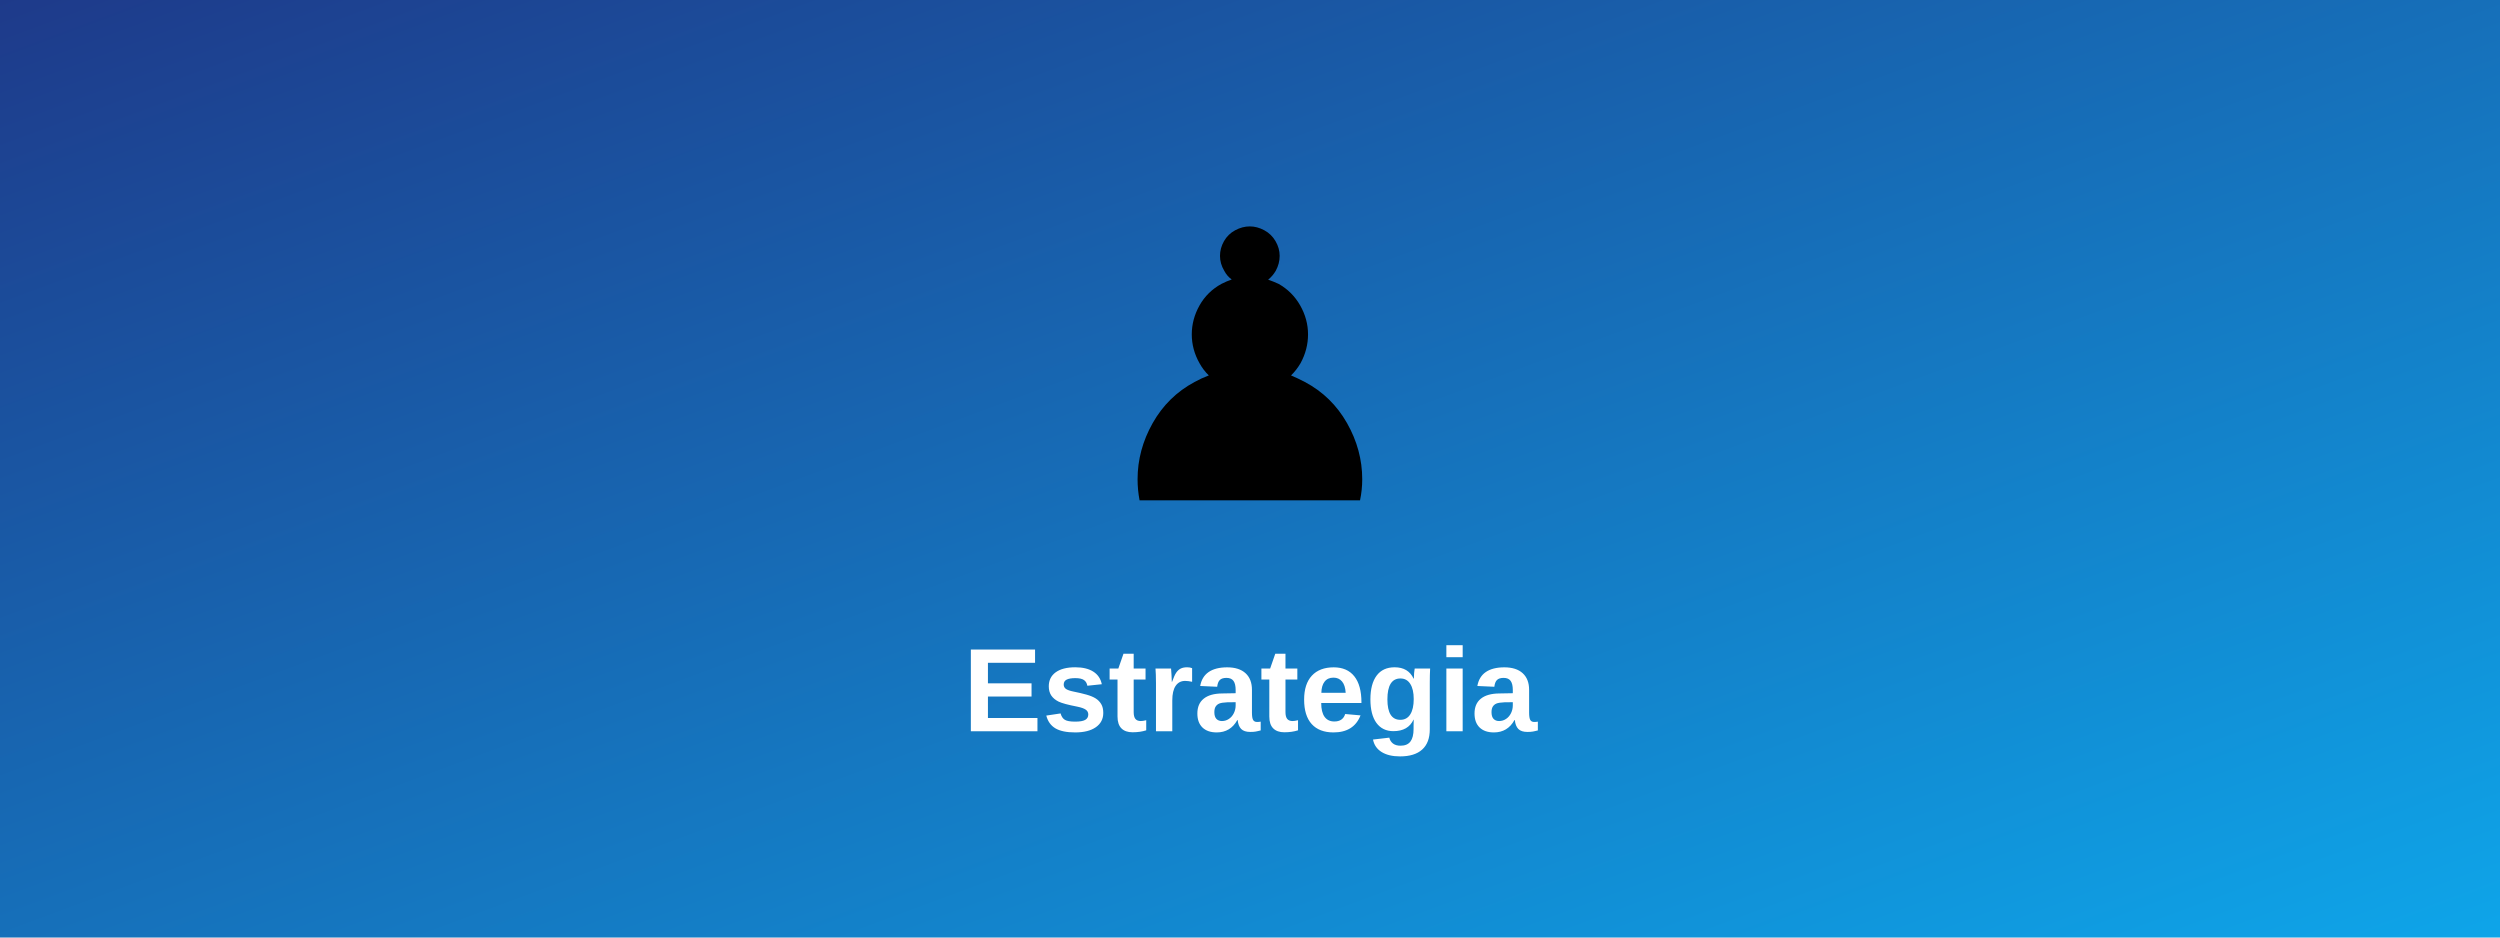
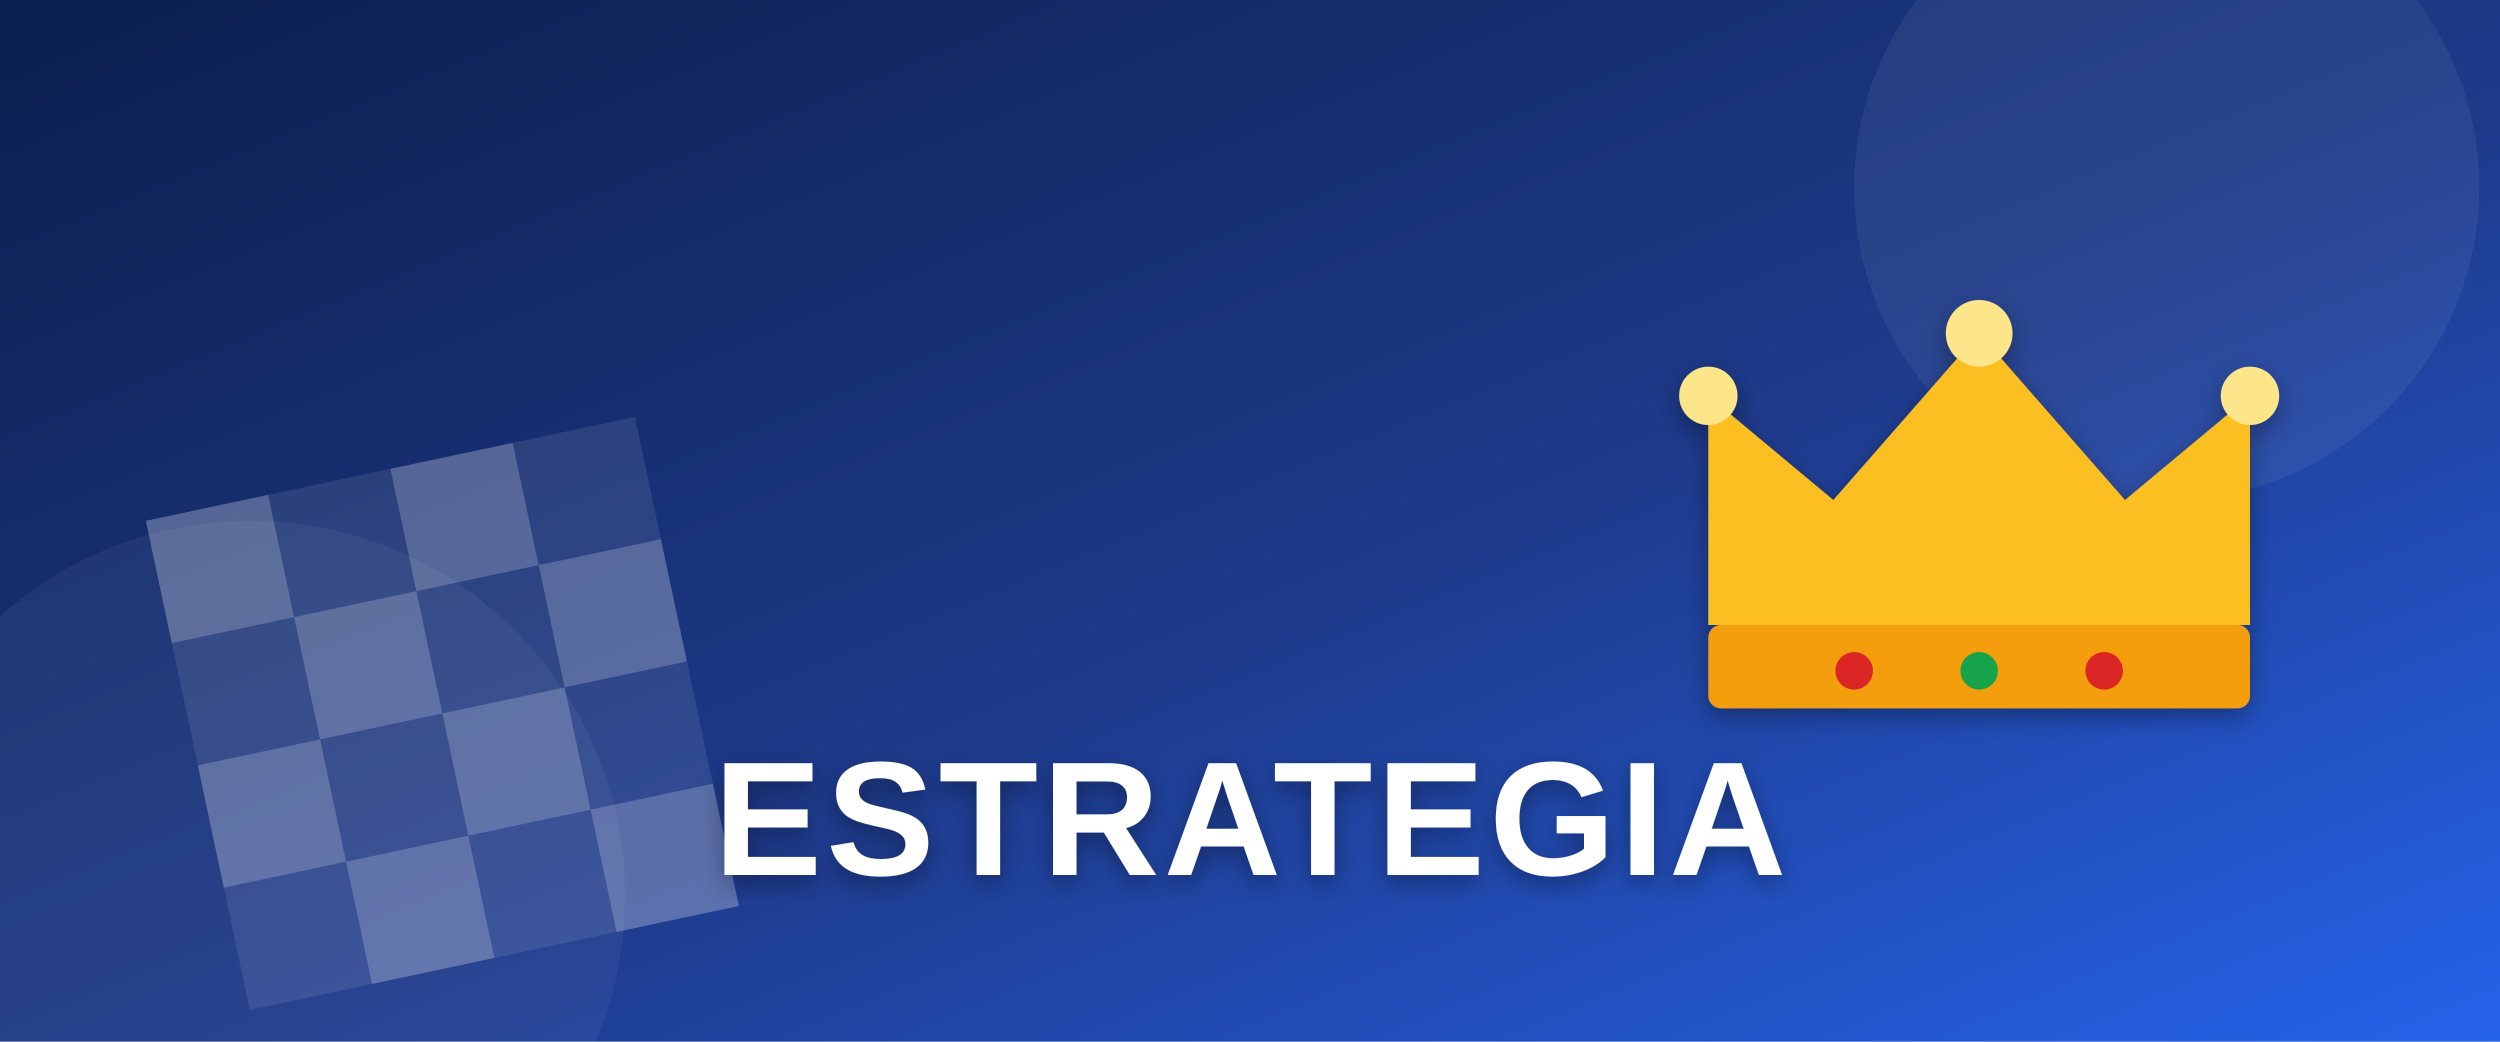
- <svg xmlns="http://www.w3.org/2000/svg" width="800" height="300" viewBox="0 0 800 300">
+ <svg xmlns="http://www.w3.org/2000/svg" width="1200" height="500" viewBox="0 0 1200 500">
  <defs>
-     <linearGradient id="g" x1="0" y1="0" x2="1" y2="1">
-       <stop offset="0" stop-color="#1e3a8a" />
-       <stop offset="1" stop-color="#0ea5e9" />
+     <linearGradient id="bg" x1="0" y1="0" x2="1" y2="1">
+       <stop offset="0" stop-color="#0b1f4d" />
+       <stop offset="0.55" stop-color="#1e3a8a" />
+       <stop offset="1" stop-color="#2563eb" />
    </linearGradient>
+     <filter id="sh" x="-20%" y="-20%" width="140%" height="140%">
+       <feDropShadow dx="0" dy="4" stdDeviation="6" flood-color="#000" flood-opacity="0.35" />
+     </filter>
  </defs>
-   <rect width="800" height="300" fill="url(#g)" />
-   <text x="50%" y="42%" font-size="120" text-anchor="middle" dominant-baseline="middle">♟️</text>
-   <text x="50%" y="78%" font-family="Segoe UI, Arial, sans-serif" font-size="38" font-weight="bold" fill="#ffffff" text-anchor="middle">Estrategia</text>
+   <rect width="1200" height="500" fill="url(#bg)" />
+   <circle cx="1040" cy="90" r="150" fill="#ffffff" opacity="0.06" />
+   <circle cx="120" cy="430" r="180" fill="#ffffff" opacity="0.05" />
+   <g transform="translate(70,250) rotate(-12)" opacity="0.9">
+     <rect x="0" y="0" width="240" height="240" fill="#ffffff" opacity="0.10" />
+     <g fill="#ffffff" opacity="0.22">
+       <rect x="0" y="0" width="60" height="60" />
+       <rect x="120" y="0" width="60" height="60" />
+       <rect x="60" y="60" width="60" height="60" />
+       <rect x="180" y="60" width="60" height="60" />
+       <rect x="0" y="120" width="60" height="60" />
+       <rect x="120" y="120" width="60" height="60" />
+       <rect x="60" y="180" width="60" height="60" />
+       <rect x="180" y="180" width="60" height="60" />
+     </g>
+   </g>
+   <g transform="translate(820,150)" filter="url(#sh)">
+     <polygon points="0,150 0,40 60,90 130,10 200,90 260,40 260,150" fill="#fbbf24" />
+     <rect x="0" y="150" width="260" height="40" rx="6" fill="#f59e0b" />
+     <circle cx="0" cy="40" r="14" fill="#fde68a" />
+     <circle cx="130" cy="10" r="16" fill="#fde68a" />
+     <circle cx="260" cy="40" r="14" fill="#fde68a" />
+     <circle cx="70" cy="172" r="9" fill="#dc2626" />
+     <circle cx="130" cy="172" r="9" fill="#16a34a" />
+     <circle cx="190" cy="172" r="9" fill="#dc2626" />
+   </g>
+   <text x="600" y="420" font-family="Segoe UI, Arial, sans-serif" font-size="78" font-weight="800" fill="#ffffff" text-anchor="middle" filter="url(#sh)" letter-spacing="2">ESTRATEGIA</text>
</svg>
